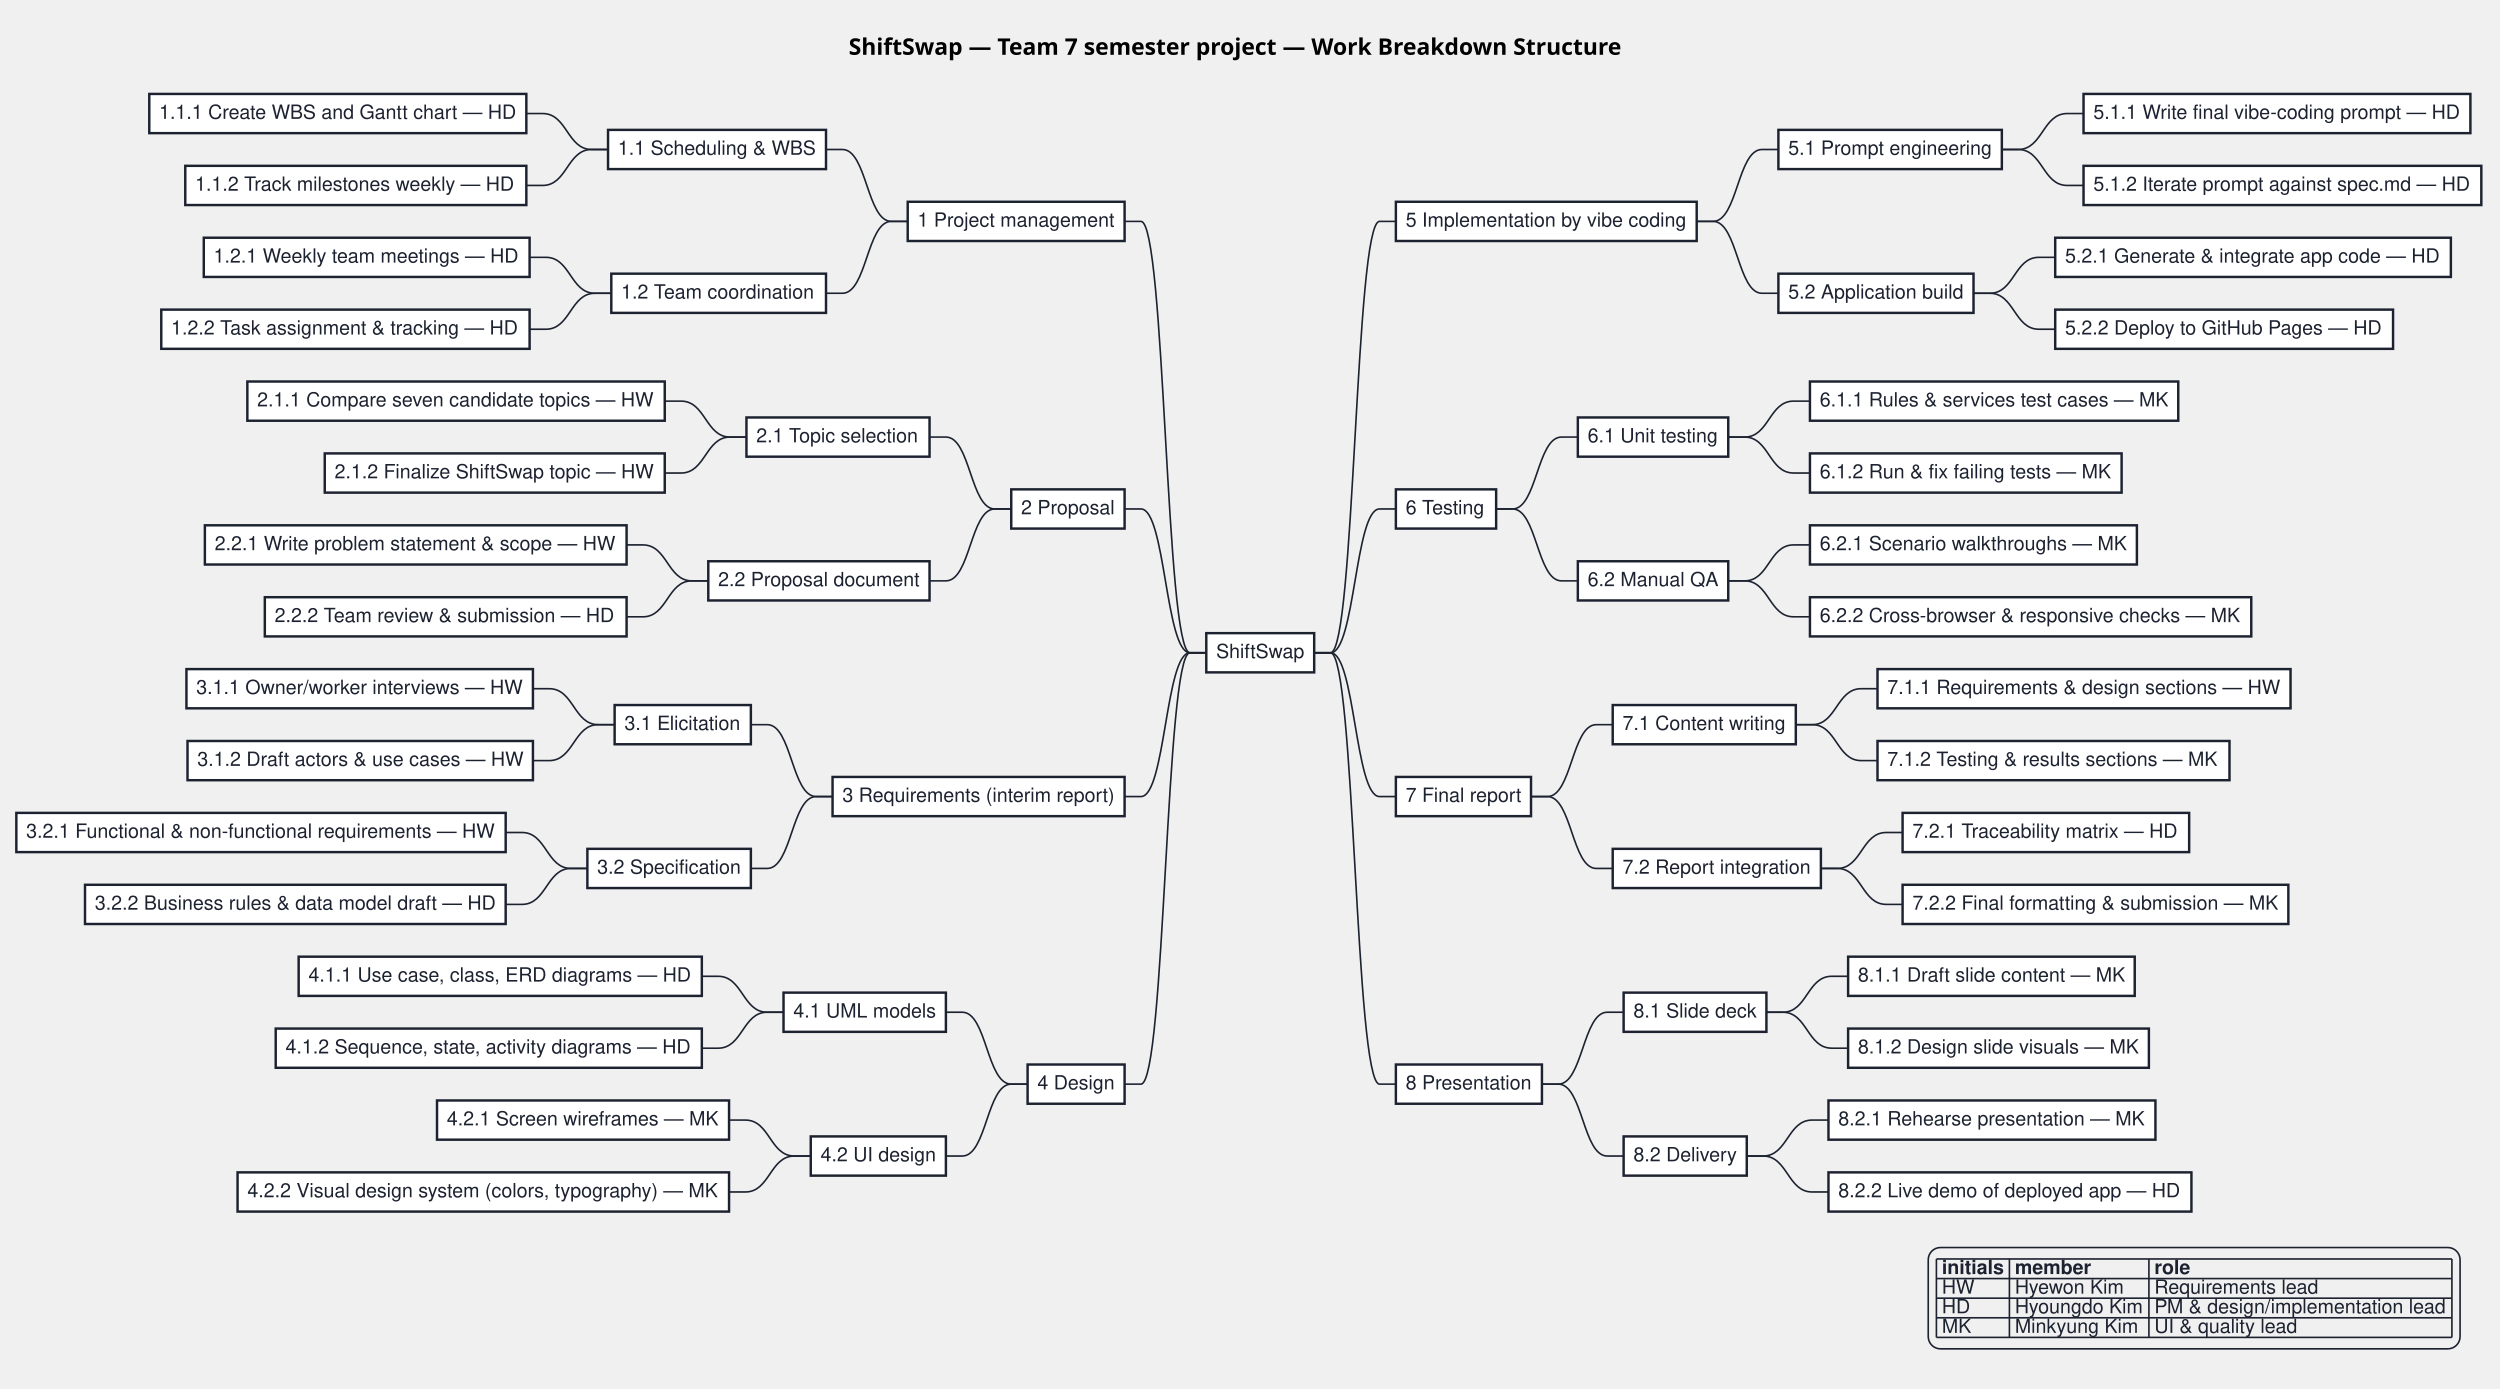
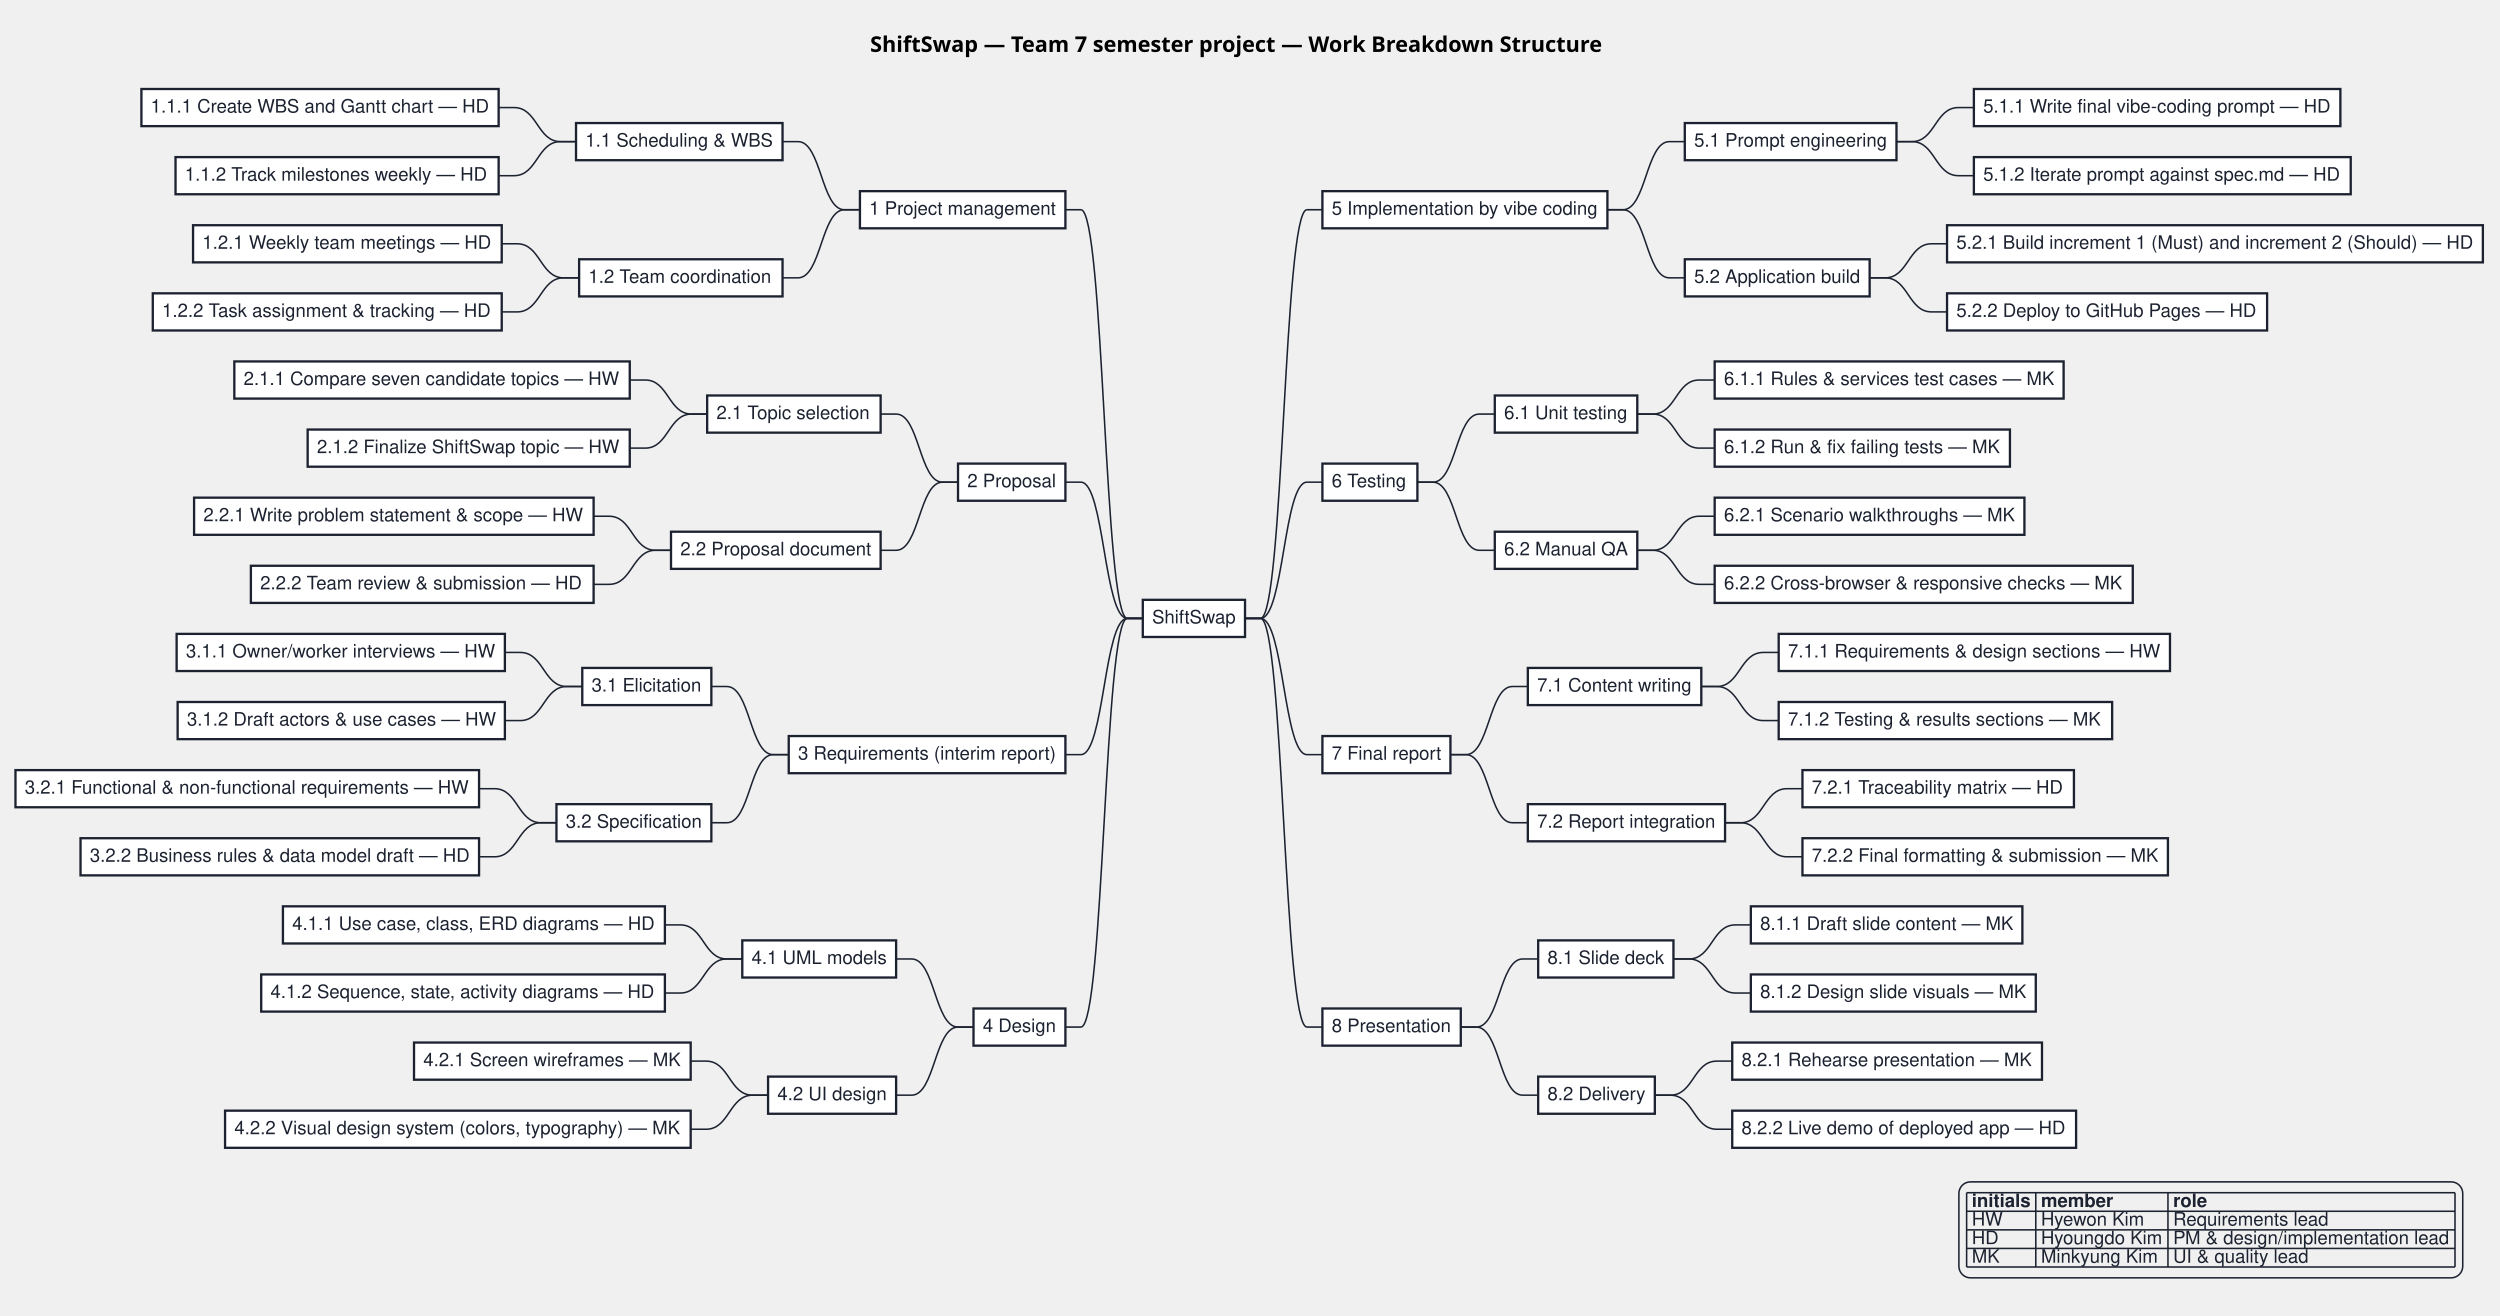
- <svg xmlns="http://www.w3.org/2000/svg" contentStyleType="text/css" data-diagram-type="MINDMAP" height="850px" preserveAspectRatio="none" style="width:1530px;height:850px;background:#FFFFFF;" version="1.1" viewBox="0 0 1530 850" width="1530px" zoomAndPan="magnify">
+ <svg xmlns="http://www.w3.org/2000/svg" contentStyleType="text/css" data-diagram-type="MINDMAP" height="850px" preserveAspectRatio="none" style="width:1615px;height:850px;background:#FFFFFF;" version="1.1" viewBox="0 0 1615 850" width="1615px" zoomAndPan="magnify">
  <defs />
  <g>
-     <text fill="#000000" font-family="sans-serif" font-size="14" font-weight="bold" lengthAdjust="spacing" textLength="488.769" x="519.398" y="33.535">ShiftSwap — Team 7 semester project — Work Breakdown Structure</text>
+     <text fill="#000000" font-family="sans-serif" font-size="14" font-weight="bold" lengthAdjust="spacing" textLength="488.769" x="562.081" y="33.535">ShiftSwap — Team 7 semester project — Work Breakdown Structure</text>
    <rect fill="#FFFFFF" height="24" style="stroke:#1C2230;stroke-width:1.5;" width="66.029" x="738.25" y="387.488" />
    <text fill="#1C2230" font-family="Helvetica" font-size="12" lengthAdjust="spacing" textLength="54.029" x="744.25" y="402.728">ShiftSwap</text>
    <rect fill="#FFFFFF" height="24" style="stroke:#1C2230;stroke-width:1.5;" width="184.102" x="854.279" y="123.488" />
    <text fill="#1C2230" font-family="Helvetica" font-size="12" lengthAdjust="spacing" textLength="172.102" x="860.279" y="138.728">5 Implementation by vibe coding</text>
    <rect fill="#FFFFFF" height="24" style="stroke:#1C2230;stroke-width:1.5;" width="136.746" x="1088.381" y="79.488" />
    <text fill="#1C2230" font-family="Helvetica" font-size="12" lengthAdjust="spacing" textLength="124.746" x="1094.381" y="94.728">5.1 Prompt engineering</text>
    <rect fill="#FFFFFF" height="24" style="stroke:#1C2230;stroke-width:1.5;" width="236.754" x="1275.127" y="57.488" />
    <text fill="#1C2230" font-family="Helvetica" font-size="12" lengthAdjust="spacing" textLength="224.754" x="1281.127" y="72.728">5.1.1 Write final vibe-coding prompt — HD</text>
    <path d="M1225.127,91.488 L1235.127,91.488 C1250.127,91.488 1250.127,69.488 1265.127,69.488 L1275.127,69.488" fill="none" style="stroke:#1C2230;stroke-width:1;" />
    <rect fill="#FFFFFF" height="24" style="stroke:#1C2230;stroke-width:1.5;" width="243.44" x="1275.127" y="101.488" />
    <text fill="#1C2230" font-family="Helvetica" font-size="12" lengthAdjust="spacing" textLength="231.44" x="1281.127" y="116.728">5.1.2 Iterate prompt against spec.md — HD</text>
    <path d="M1225.127,91.488 L1235.127,91.488 C1250.127,91.488 1250.127,113.488 1265.127,113.488 L1275.127,113.488" fill="none" style="stroke:#1C2230;stroke-width:1;" />
    <path d="M1038.381,135.488 L1048.381,135.488 C1063.381,135.488 1063.381,91.488 1078.381,91.488 L1088.381,91.488" fill="none" style="stroke:#1C2230;stroke-width:1;" />
    <rect fill="#FFFFFF" height="24" style="stroke:#1C2230;stroke-width:1.5;" width="119.408" x="1088.381" y="167.488" />
    <text fill="#1C2230" font-family="Helvetica" font-size="12" lengthAdjust="spacing" textLength="107.408" x="1094.381" y="182.728">5.2 Application build</text>
-     <rect fill="#FFFFFF" height="24" style="stroke:#1C2230;stroke-width:1.5;" width="242.139" x="1257.789" y="145.488" />
-     <text fill="#1C2230" font-family="Helvetica" font-size="12" lengthAdjust="spacing" textLength="230.139" x="1263.789" y="160.728">5.2.1 Generate &amp; integrate app code — HD</text>
+     <rect fill="#FFFFFF" height="24" style="stroke:#1C2230;stroke-width:1.5;" width="346.143" x="1257.789" y="145.488" />
+     <text fill="#1C2230" font-family="Helvetica" font-size="12" lengthAdjust="spacing" textLength="334.143" x="1263.789" y="160.728">5.2.1 Build increment 1 (Must) and increment 2 (Should) — HD</text>
    <path d="M1207.789,179.488 L1217.789,179.488 C1232.789,179.488 1232.789,157.488 1247.789,157.488 L1257.789,157.488" fill="none" style="stroke:#1C2230;stroke-width:1;" />
    <rect fill="#FFFFFF" height="24" style="stroke:#1C2230;stroke-width:1.5;" width="206.76" x="1257.789" y="189.488" />
    <text fill="#1C2230" font-family="Helvetica" font-size="12" lengthAdjust="spacing" textLength="194.76" x="1263.789" y="204.728">5.2.2 Deploy to GitHub Pages — HD</text>
    <path d="M1207.789,179.488 L1217.789,179.488 C1232.789,179.488 1232.789,201.488 1247.789,201.488 L1257.789,201.488" fill="none" style="stroke:#1C2230;stroke-width:1;" />
    <path d="M1038.381,135.488 L1048.381,135.488 C1063.381,135.488 1063.381,179.488 1078.381,179.488 L1088.381,179.488" fill="none" style="stroke:#1C2230;stroke-width:1;" />
    <path d="M804.279,399.488 L814.279,399.488 C829.279,399.488 829.279,135.488 844.279,135.488 L854.279,135.488" fill="none" style="stroke:#1C2230;stroke-width:1;" />
    <rect fill="#FFFFFF" height="24" style="stroke:#1C2230;stroke-width:1.5;" width="61.359" x="854.279" y="299.488" />
    <text fill="#1C2230" font-family="Helvetica" font-size="12" lengthAdjust="spacing" textLength="49.359" x="860.279" y="314.728">6 Testing</text>
    <rect fill="#FFFFFF" height="24" style="stroke:#1C2230;stroke-width:1.5;" width="92.045" x="965.639" y="255.488" />
    <text fill="#1C2230" font-family="Helvetica" font-size="12" lengthAdjust="spacing" textLength="80.045" x="971.639" y="270.728">6.1 Unit testing</text>
    <rect fill="#FFFFFF" height="24" style="stroke:#1C2230;stroke-width:1.5;" width="225.41" x="1107.684" y="233.488" />
    <text fill="#1C2230" font-family="Helvetica" font-size="12" lengthAdjust="spacing" textLength="213.41" x="1113.684" y="248.728">6.1.1 Rules &amp; services test cases — MK</text>
    <path d="M1057.684,267.488 L1067.684,267.488 C1082.684,267.488 1082.684,245.488 1097.684,245.488 L1107.684,245.488" fill="none" style="stroke:#1C2230;stroke-width:1;" />
    <rect fill="#FFFFFF" height="24" style="stroke:#1C2230;stroke-width:1.5;" width="190.74" x="1107.684" y="277.488" />
    <text fill="#1C2230" font-family="Helvetica" font-size="12" lengthAdjust="spacing" textLength="178.74" x="1113.684" y="292.728">6.1.2 Run &amp; fix failing tests — MK</text>
    <path d="M1057.684,267.488 L1067.684,267.488 C1082.684,267.488 1082.684,289.488 1097.684,289.488 L1107.684,289.488" fill="none" style="stroke:#1C2230;stroke-width:1;" />
    <path d="M915.639,311.488 L925.639,311.488 C940.639,311.488 940.639,267.488 955.639,267.488 L965.639,267.488" fill="none" style="stroke:#1C2230;stroke-width:1;" />
    <rect fill="#FFFFFF" height="24" style="stroke:#1C2230;stroke-width:1.5;" width="92.045" x="965.639" y="343.488" />
    <text fill="#1C2230" font-family="Helvetica" font-size="12" lengthAdjust="spacing" textLength="80.045" x="971.639" y="358.728">6.2 Manual QA</text>
    <rect fill="#FFFFFF" height="24" style="stroke:#1C2230;stroke-width:1.5;" width="200.092" x="1107.684" y="321.488" />
    <text fill="#1C2230" font-family="Helvetica" font-size="12" lengthAdjust="spacing" textLength="188.092" x="1113.684" y="336.728">6.2.1 Scenario walkthroughs — MK</text>
    <path d="M1057.684,355.488 L1067.684,355.488 C1082.684,355.488 1082.684,333.488 1097.684,333.488 L1107.684,333.488" fill="none" style="stroke:#1C2230;stroke-width:1;" />
    <rect fill="#FFFFFF" height="24" style="stroke:#1C2230;stroke-width:1.5;" width="270.088" x="1107.684" y="365.488" />
    <text fill="#1C2230" font-family="Helvetica" font-size="12" lengthAdjust="spacing" textLength="258.088" x="1113.684" y="380.728">6.2.2 Cross-browser &amp; responsive checks — MK</text>
    <path d="M1057.684,355.488 L1067.684,355.488 C1082.684,355.488 1082.684,377.488 1097.684,377.488 L1107.684,377.488" fill="none" style="stroke:#1C2230;stroke-width:1;" />
    <path d="M915.639,311.488 L925.639,311.488 C940.639,311.488 940.639,355.488 955.639,355.488 L965.639,355.488" fill="none" style="stroke:#1C2230;stroke-width:1;" />
    <path d="M804.279,399.488 L814.279,399.488 C829.279,399.488 829.279,311.488 844.279,311.488 L854.279,311.488" fill="none" style="stroke:#1C2230;stroke-width:1;" />
    <rect fill="#FFFFFF" height="24" style="stroke:#1C2230;stroke-width:1.5;" width="82.699" x="854.279" y="475.488" />
    <text fill="#1C2230" font-family="Helvetica" font-size="12" lengthAdjust="spacing" textLength="70.699" x="860.279" y="490.728">7 Final report</text>
    <rect fill="#FFFFFF" height="24" style="stroke:#1C2230;stroke-width:1.5;" width="112.055" x="986.979" y="431.488" />
    <text fill="#1C2230" font-family="Helvetica" font-size="12" lengthAdjust="spacing" textLength="100.055" x="992.979" y="446.728">7.1 Content writing</text>
    <rect fill="#FFFFFF" height="24" style="stroke:#1C2230;stroke-width:1.5;" width="252.773" x="1149.033" y="409.488" />
    <text fill="#1C2230" font-family="Helvetica" font-size="12" lengthAdjust="spacing" textLength="240.773" x="1155.033" y="424.728">7.1.1 Requirements &amp; design sections — HW</text>
    <path d="M1099.033,443.488 L1109.033,443.488 C1124.033,443.488 1124.033,421.488 1139.033,421.488 L1149.033,421.488" fill="none" style="stroke:#1C2230;stroke-width:1;" />
    <rect fill="#FFFFFF" height="24" style="stroke:#1C2230;stroke-width:1.5;" width="215.414" x="1149.033" y="453.488" />
    <text fill="#1C2230" font-family="Helvetica" font-size="12" lengthAdjust="spacing" textLength="203.414" x="1155.033" y="468.728">7.1.2 Testing &amp; results sections — MK</text>
    <path d="M1099.033,443.488 L1109.033,443.488 C1124.033,443.488 1124.033,465.488 1139.033,465.488 L1149.033,465.488" fill="none" style="stroke:#1C2230;stroke-width:1;" />
    <path d="M936.979,487.488 L946.979,487.488 C961.979,487.488 961.979,443.488 976.979,443.488 L986.979,443.488" fill="none" style="stroke:#1C2230;stroke-width:1;" />
    <rect fill="#FFFFFF" height="24" style="stroke:#1C2230;stroke-width:1.5;" width="127.406" x="986.979" y="519.488" />
    <text fill="#1C2230" font-family="Helvetica" font-size="12" lengthAdjust="spacing" textLength="115.406" x="992.979" y="534.729">7.2 Report integration</text>
    <rect fill="#FFFFFF" height="24" style="stroke:#1C2230;stroke-width:1.5;" width="175.377" x="1164.385" y="497.488" />
    <text fill="#1C2230" font-family="Helvetica" font-size="12" lengthAdjust="spacing" textLength="163.377" x="1170.385" y="512.729">7.2.1 Traceability matrix — HD</text>
    <path d="M1114.385,531.488 L1124.385,531.488 C1139.385,531.488 1139.385,509.488 1154.385,509.488 L1164.385,509.488" fill="none" style="stroke:#1C2230;stroke-width:1;" />
    <rect fill="#FFFFFF" height="24" style="stroke:#1C2230;stroke-width:1.5;" width="236.086" x="1164.385" y="541.488" />
    <text fill="#1C2230" font-family="Helvetica" font-size="12" lengthAdjust="spacing" textLength="224.086" x="1170.385" y="556.729">7.2.2 Final formatting &amp; submission — MK</text>
    <path d="M1114.385,531.488 L1124.385,531.488 C1139.385,531.488 1139.385,553.488 1154.385,553.488 L1164.385,553.488" fill="none" style="stroke:#1C2230;stroke-width:1;" />
    <path d="M936.979,487.488 L946.979,487.488 C961.979,487.488 961.979,531.488 976.979,531.488 L986.979,531.488" fill="none" style="stroke:#1C2230;stroke-width:1;" />
    <path d="M804.279,399.488 L814.279,399.488 C829.279,399.488 829.279,487.488 844.279,487.488 L854.279,487.488" fill="none" style="stroke:#1C2230;stroke-width:1;" />
    <rect fill="#FFFFFF" height="24" style="stroke:#1C2230;stroke-width:1.5;" width="89.385" x="854.279" y="651.488" />
    <text fill="#1C2230" font-family="Helvetica" font-size="12" lengthAdjust="spacing" textLength="77.385" x="860.279" y="666.729">8 Presentation</text>
    <rect fill="#FFFFFF" height="24" style="stroke:#1C2230;stroke-width:1.5;" width="87.381" x="993.664" y="607.488" />
    <text fill="#1C2230" font-family="Helvetica" font-size="12" lengthAdjust="spacing" textLength="75.381" x="999.664" y="622.729">8.1 Slide deck</text>
    <rect fill="#FFFFFF" height="24" style="stroke:#1C2230;stroke-width:1.5;" width="175.406" x="1131.045" y="585.488" />
    <text fill="#1C2230" font-family="Helvetica" font-size="12" lengthAdjust="spacing" textLength="163.406" x="1137.045" y="600.729">8.1.1 Draft slide content — MK</text>
    <path d="M1081.045,619.488 L1091.045,619.488 C1106.045,619.488 1106.045,597.488 1121.045,597.488 L1131.045,597.488" fill="none" style="stroke:#1C2230;stroke-width:1;" />
    <rect fill="#FFFFFF" height="24" style="stroke:#1C2230;stroke-width:1.5;" width="184.072" x="1131.045" y="629.488" />
    <text fill="#1C2230" font-family="Helvetica" font-size="12" lengthAdjust="spacing" textLength="172.072" x="1137.045" y="644.729">8.1.2 Design slide visuals — MK</text>
    <path d="M1081.045,619.488 L1091.045,619.488 C1106.045,619.488 1106.045,641.488 1121.045,641.488 L1131.045,641.488" fill="none" style="stroke:#1C2230;stroke-width:1;" />
    <path d="M943.664,663.488 L953.664,663.488 C968.664,663.488 968.664,619.488 983.664,619.488 L993.664,619.488" fill="none" style="stroke:#1C2230;stroke-width:1;" />
    <rect fill="#FFFFFF" height="24" style="stroke:#1C2230;stroke-width:1.5;" width="75.357" x="993.664" y="695.488" />
    <text fill="#1C2230" font-family="Helvetica" font-size="12" lengthAdjust="spacing" textLength="63.357" x="999.664" y="710.729">8.2 Delivery</text>
    <rect fill="#FFFFFF" height="24" style="stroke:#1C2230;stroke-width:1.5;" width="200.103" x="1119.022" y="673.488" />
    <text fill="#1C2230" font-family="Helvetica" font-size="12" lengthAdjust="spacing" textLength="188.103" x="1125.022" y="688.729">8.2.1 Rehearse presentation — MK</text>
    <path d="M1069.022,707.488 L1079.022,707.488 C1094.022,707.488 1094.022,685.488 1109.022,685.488 L1119.022,685.488" fill="none" style="stroke:#1C2230;stroke-width:1;" />
    <rect fill="#FFFFFF" height="24" style="stroke:#1C2230;stroke-width:1.5;" width="222.129" x="1119.022" y="717.488" />
    <text fill="#1C2230" font-family="Helvetica" font-size="12" lengthAdjust="spacing" textLength="210.129" x="1125.022" y="732.729">8.2.2 Live demo of deployed app — HD</text>
    <path d="M1069.022,707.488 L1079.022,707.488 C1094.022,707.488 1094.022,729.488 1109.022,729.488 L1119.022,729.488" fill="none" style="stroke:#1C2230;stroke-width:1;" />
    <path d="M943.664,663.488 L953.664,663.488 C968.664,663.488 968.664,707.488 983.664,707.488 L993.664,707.488" fill="none" style="stroke:#1C2230;stroke-width:1;" />
    <path d="M804.279,399.488 L814.279,399.488 C829.279,399.488 829.279,663.488 844.279,663.488 L854.279,663.488" fill="none" style="stroke:#1C2230;stroke-width:1;" />
    <rect fill="#FFFFFF" height="24" style="stroke:#1C2230;stroke-width:1.5;" width="132.732" x="555.518" y="123.488" />
    <text fill="#1C2230" font-family="Helvetica" font-size="12" lengthAdjust="spacing" textLength="120.732" x="561.518" y="138.728">1 Project management</text>
    <rect fill="#FFFFFF" height="24" style="stroke:#1C2230;stroke-width:1.5;" width="133.4" x="372.117" y="79.488" />
    <text fill="#1C2230" font-family="Helvetica" font-size="12" lengthAdjust="spacing" textLength="121.4" x="378.117" y="94.728">1.1 Scheduling &amp; WBS</text>
    <rect fill="#FFFFFF" height="24" style="stroke:#1C2230;stroke-width:1.5;" width="230.76" x="91.357" y="57.488" />
    <text fill="#1C2230" font-family="Helvetica" font-size="12" lengthAdjust="spacing" textLength="218.76" x="97.357" y="72.728">1.1.1 Create WBS and Gantt chart — HD</text>
    <path d="M372.117,91.488 L362.117,91.488 C347.117,91.488 347.117,69.488 332.117,69.488 L322.117,69.488" fill="none" style="stroke:#1C2230;stroke-width:1;" />
    <rect fill="#FFFFFF" height="24" style="stroke:#1C2230;stroke-width:1.5;" width="208.728" x="113.389" y="101.488" />
    <text fill="#1C2230" font-family="Helvetica" font-size="12" lengthAdjust="spacing" textLength="196.728" x="119.389" y="116.728">1.1.2 Track milestones weekly — HD</text>
    <path d="M372.117,91.488 L362.117,91.488 C347.117,91.488 347.117,113.488 332.117,113.488 L322.117,113.488" fill="none" style="stroke:#1C2230;stroke-width:1;" />
    <path d="M555.518,135.488 L545.518,135.488 C530.518,135.488 530.518,91.488 515.518,91.488 L505.518,91.488" fill="none" style="stroke:#1C2230;stroke-width:1;" />
    <rect fill="#FFFFFF" height="24" style="stroke:#1C2230;stroke-width:1.5;" width="131.402" x="374.115" y="167.488" />
    <text fill="#1C2230" font-family="Helvetica" font-size="12" lengthAdjust="spacing" textLength="119.402" x="380.115" y="182.728">1.2 Team coordination</text>
    <rect fill="#FFFFFF" height="24" style="stroke:#1C2230;stroke-width:1.5;" width="199.4" x="124.715" y="145.488" />
    <text fill="#1C2230" font-family="Helvetica" font-size="12" lengthAdjust="spacing" textLength="187.4" x="130.715" y="160.728">1.2.1 Weekly team meetings — HD</text>
    <path d="M374.115,179.488 L364.115,179.488 C349.115,179.488 349.115,157.488 334.115,157.488 L324.115,157.488" fill="none" style="stroke:#1C2230;stroke-width:1;" />
    <rect fill="#FFFFFF" height="24" style="stroke:#1C2230;stroke-width:1.5;" width="225.416" x="98.699" y="189.488" />
    <text fill="#1C2230" font-family="Helvetica" font-size="12" lengthAdjust="spacing" textLength="213.416" x="104.699" y="204.728">1.2.2 Task assignment &amp; tracking — HD</text>
    <path d="M374.115,179.488 L364.115,179.488 C349.115,179.488 349.115,201.488 334.115,201.488 L324.115,201.488" fill="none" style="stroke:#1C2230;stroke-width:1;" />
    <path d="M555.518,135.488 L545.518,135.488 C530.518,135.488 530.518,179.488 515.518,179.488 L505.518,179.488" fill="none" style="stroke:#1C2230;stroke-width:1;" />
    <path d="M738.25,399.488 L728.25,399.488 C713.25,399.488 713.25,135.488 698.25,135.488 L688.25,135.488" fill="none" style="stroke:#1C2230;stroke-width:1;" />
    <rect fill="#FFFFFF" height="24" style="stroke:#1C2230;stroke-width:1.5;" width="69.369" x="618.881" y="299.488" />
    <text fill="#1C2230" font-family="Helvetica" font-size="12" lengthAdjust="spacing" textLength="57.369" x="624.881" y="314.728">2 Proposal</text>
    <rect fill="#FFFFFF" height="24" style="stroke:#1C2230;stroke-width:1.5;" width="112.055" x="456.826" y="255.488" />
    <text fill="#1C2230" font-family="Helvetica" font-size="12" lengthAdjust="spacing" textLength="100.055" x="462.826" y="270.728">2.1 Topic selection</text>
    <rect fill="#FFFFFF" height="24" style="stroke:#1C2230;stroke-width:1.5;" width="255.451" x="151.375" y="233.488" />
    <text fill="#1C2230" font-family="Helvetica" font-size="12" lengthAdjust="spacing" textLength="243.451" x="157.375" y="248.728">2.1.1 Compare seven candidate topics — HW</text>
    <path d="M456.826,267.488 L446.826,267.488 C431.826,267.488 431.826,245.488 416.826,245.488 L406.826,245.488" fill="none" style="stroke:#1C2230;stroke-width:1;" />
    <rect fill="#FFFFFF" height="24" style="stroke:#1C2230;stroke-width:1.5;" width="208.078" x="198.748" y="277.488" />
    <text fill="#1C2230" font-family="Helvetica" font-size="12" lengthAdjust="spacing" textLength="196.078" x="204.748" y="292.728">2.1.2 Finalize ShiftSwap topic — HW</text>
    <path d="M456.826,267.488 L446.826,267.488 C431.826,267.488 431.826,289.488 416.826,289.488 L406.826,289.488" fill="none" style="stroke:#1C2230;stroke-width:1;" />
    <path d="M618.881,311.488 L608.881,311.488 C593.881,311.488 593.881,267.488 578.881,267.488 L568.881,267.488" fill="none" style="stroke:#1C2230;stroke-width:1;" />
    <rect fill="#FFFFFF" height="24" style="stroke:#1C2230;stroke-width:1.5;" width="135.41" x="433.471" y="343.488" />
    <text fill="#1C2230" font-family="Helvetica" font-size="12" lengthAdjust="spacing" textLength="123.41" x="439.471" y="358.728">2.2 Proposal document</text>
    <rect fill="#FFFFFF" height="24" style="stroke:#1C2230;stroke-width:1.5;" width="258.088" x="125.383" y="321.488" />
    <text fill="#1C2230" font-family="Helvetica" font-size="12" lengthAdjust="spacing" textLength="246.088" x="131.383" y="336.728">2.2.1 Write problem statement &amp; scope — HW</text>
    <path d="M433.471,355.488 L423.471,355.488 C408.471,355.488 408.471,333.488 393.471,333.488 L383.471,333.488" fill="none" style="stroke:#1C2230;stroke-width:1;" />
    <rect fill="#FFFFFF" height="24" style="stroke:#1C2230;stroke-width:1.5;" width="221.402" x="162.068" y="365.488" />
    <text fill="#1C2230" font-family="Helvetica" font-size="12" lengthAdjust="spacing" textLength="209.402" x="168.068" y="380.728">2.2.2 Team review &amp; submission — HD</text>
    <path d="M433.471,355.488 L423.471,355.488 C408.471,355.488 408.471,377.488 393.471,377.488 L383.471,377.488" fill="none" style="stroke:#1C2230;stroke-width:1;" />
    <path d="M618.881,311.488 L608.881,311.488 C593.881,311.488 593.881,355.488 578.881,355.488 L568.881,355.488" fill="none" style="stroke:#1C2230;stroke-width:1;" />
    <path d="M738.25,399.488 L728.25,399.488 C713.25,399.488 713.25,311.488 698.25,311.488 L688.25,311.488" fill="none" style="stroke:#1C2230;stroke-width:1;" />
    <rect fill="#FFFFFF" height="24" style="stroke:#1C2230;stroke-width:1.5;" width="178.723" x="509.527" y="475.488" />
    <text fill="#1C2230" font-family="Helvetica" font-size="12" lengthAdjust="spacing" textLength="166.723" x="515.527" y="490.728">3 Requirements (interim report)</text>
    <rect fill="#FFFFFF" height="24" style="stroke:#1C2230;stroke-width:1.5;" width="83.373" x="376.154" y="431.488" />
    <text fill="#1C2230" font-family="Helvetica" font-size="12" lengthAdjust="spacing" textLength="71.373" x="382.154" y="446.728">3.1 Elicitation</text>
    <rect fill="#FFFFFF" height="24" style="stroke:#1C2230;stroke-width:1.5;" width="212.051" x="114.103" y="409.488" />
    <text fill="#1C2230" font-family="Helvetica" font-size="12" lengthAdjust="spacing" textLength="200.051" x="120.103" y="424.728">3.1.1 Owner/worker interviews — HW</text>
    <path d="M376.154,443.488 L366.154,443.488 C351.154,443.488 351.154,421.488 336.154,421.488 L326.154,421.488" fill="none" style="stroke:#1C2230;stroke-width:1;" />
    <rect fill="#FFFFFF" height="24" style="stroke:#1C2230;stroke-width:1.5;" width="211.4" x="114.754" y="453.488" />
    <text fill="#1C2230" font-family="Helvetica" font-size="12" lengthAdjust="spacing" textLength="199.4" x="120.754" y="468.728">3.1.2 Draft actors &amp; use cases — HW</text>
    <path d="M376.154,443.488 L366.154,443.488 C351.154,443.488 351.154,465.488 336.154,465.488 L326.154,465.488" fill="none" style="stroke:#1C2230;stroke-width:1;" />
    <path d="M509.527,487.488 L499.527,487.488 C484.527,487.488 484.527,443.488 469.527,443.488 L459.527,443.488" fill="none" style="stroke:#1C2230;stroke-width:1;" />
    <rect fill="#FFFFFF" height="24" style="stroke:#1C2230;stroke-width:1.5;" width="100.055" x="359.473" y="519.488" />
    <text fill="#1C2230" font-family="Helvetica" font-size="12" lengthAdjust="spacing" textLength="88.055" x="365.473" y="534.729">3.2 Specification</text>
    <rect fill="#FFFFFF" height="24" style="stroke:#1C2230;stroke-width:1.5;" width="299.473" x="10" y="497.488" />
    <text fill="#1C2230" font-family="Helvetica" font-size="12" lengthAdjust="spacing" textLength="287.473" x="16" y="512.729">3.2.1 Functional &amp; non-functional requirements — HW</text>
    <path d="M359.473,531.488 L349.473,531.488 C334.473,531.488 334.473,509.488 319.473,509.488 L309.473,509.488" fill="none" style="stroke:#1C2230;stroke-width:1;" />
    <rect fill="#FFFFFF" height="24" style="stroke:#1C2230;stroke-width:1.5;" width="257.449" x="52.023" y="541.488" />
    <text fill="#1C2230" font-family="Helvetica" font-size="12" lengthAdjust="spacing" textLength="245.449" x="58.023" y="556.729">3.2.2 Business rules &amp; data model draft — HD</text>
    <path d="M359.473,531.488 L349.473,531.488 C334.473,531.488 334.473,553.488 319.473,553.488 L309.473,553.488" fill="none" style="stroke:#1C2230;stroke-width:1;" />
    <path d="M509.527,487.488 L499.527,487.488 C484.527,487.488 484.527,531.488 469.527,531.488 L459.527,531.488" fill="none" style="stroke:#1C2230;stroke-width:1;" />
    <path d="M738.25,399.488 L728.25,399.488 C713.25,399.488 713.25,487.488 698.25,487.488 L688.25,487.488" fill="none" style="stroke:#1C2230;stroke-width:1;" />
    <rect fill="#FFFFFF" height="24" style="stroke:#1C2230;stroke-width:1.5;" width="59.361" x="628.889" y="651.488" />
    <text fill="#1C2230" font-family="Helvetica" font-size="12" lengthAdjust="spacing" textLength="47.361" x="634.889" y="666.729">4 Design</text>
    <rect fill="#FFFFFF" height="24" style="stroke:#1C2230;stroke-width:1.5;" width="99.369" x="479.519" y="607.488" />
    <text fill="#1C2230" font-family="Helvetica" font-size="12" lengthAdjust="spacing" textLength="87.369" x="485.519" y="622.729">4.1 UML models</text>
    <rect fill="#FFFFFF" height="24" style="stroke:#1C2230;stroke-width:1.5;" width="246.744" x="182.775" y="585.488" />
    <text fill="#1C2230" font-family="Helvetica" font-size="12" lengthAdjust="spacing" textLength="234.744" x="188.775" y="600.729">4.1.1 Use case, class, ERD diagrams — HD</text>
    <path d="M479.519,619.488 L469.519,619.488 C454.519,619.488 454.519,597.488 439.519,597.488 L429.519,597.488" fill="none" style="stroke:#1C2230;stroke-width:1;" />
    <rect fill="#FFFFFF" height="24" style="stroke:#1C2230;stroke-width:1.5;" width="260.783" x="168.736" y="629.488" />
    <text fill="#1C2230" font-family="Helvetica" font-size="12" lengthAdjust="spacing" textLength="248.783" x="174.736" y="644.729">4.1.2 Sequence, state, activity diagrams — HD</text>
    <path d="M479.519,619.488 L469.519,619.488 C454.519,619.488 454.519,641.488 439.519,641.488 L429.519,641.488" fill="none" style="stroke:#1C2230;stroke-width:1;" />
    <path d="M628.889,663.488 L618.889,663.488 C603.889,663.488 603.889,619.488 588.889,619.488 L578.889,619.488" fill="none" style="stroke:#1C2230;stroke-width:1;" />
    <rect fill="#FFFFFF" height="24" style="stroke:#1C2230;stroke-width:1.5;" width="82.711" x="496.178" y="695.488" />
    <text fill="#1C2230" font-family="Helvetica" font-size="12" lengthAdjust="spacing" textLength="70.711" x="502.178" y="710.729">4.2 UI design</text>
    <rect fill="#FFFFFF" height="24" style="stroke:#1C2230;stroke-width:1.5;" width="178.723" x="267.455" y="673.488" />
    <text fill="#1C2230" font-family="Helvetica" font-size="12" lengthAdjust="spacing" textLength="166.723" x="273.455" y="688.729">4.2.1 Screen wireframes — MK</text>
    <path d="M496.178,707.488 L486.178,707.488 C471.178,707.488 471.178,685.488 456.178,685.488 L446.178,685.488" fill="none" style="stroke:#1C2230;stroke-width:1;" />
    <rect fill="#FFFFFF" height="24" style="stroke:#1C2230;stroke-width:1.5;" width="300.785" x="145.393" y="717.488" />
    <text fill="#1C2230" font-family="Helvetica" font-size="12" lengthAdjust="spacing" textLength="288.785" x="151.393" y="732.729">4.2.2 Visual design system (colors, typography) — MK</text>
    <path d="M496.178,707.488 L486.178,707.488 C471.178,707.488 471.178,729.488 456.178,729.488 L446.178,729.488" fill="none" style="stroke:#1C2230;stroke-width:1;" />
    <path d="M628.889,663.488 L618.889,663.488 C603.889,663.488 603.889,707.488 588.889,707.488 L578.889,707.488" fill="none" style="stroke:#1C2230;stroke-width:1;" />
    <path d="M738.25,399.488 L728.25,399.488 C713.25,399.488 713.25,663.488 698.25,663.488 L688.25,663.488" fill="none" style="stroke:#1C2230;stroke-width:1;" />
-     <rect fill="none" height="62" rx="7.5" ry="7.5" style="stroke:#1C2230;stroke-width:1;" width="325.486" x="1180.08" y="763.488" />
-     <text fill="#1C2230" font-family="Helvetica" font-size="12" font-weight="bold" lengthAdjust="spacing" textLength="38.01" x="1188.414" y="779.729">initials</text>
-     <text fill="#1C2230" font-family="Helvetica" font-size="12" font-weight="bold" lengthAdjust="spacing" textLength="46.688" x="1233.092" y="779.729">member</text>
-     <text fill="#1C2230" font-family="Helvetica" font-size="12" font-weight="bold" lengthAdjust="spacing" textLength="22.008" x="1318.469" y="779.729">role</text>
-     <text fill="#1C2230" font-family="Helvetica" font-size="12" lengthAdjust="spacing" textLength="19.992" x="1188.414" y="791.729">HW</text>
-     <text fill="#1C2230" font-family="Helvetica" font-size="12" lengthAdjust="spacing" textLength="67.353" x="1233.092" y="791.729">Hyewon Kim</text>
-     <text fill="#1C2230" font-family="Helvetica" font-size="12" lengthAdjust="spacing" textLength="100.723" x="1318.469" y="791.729">Requirements lead</text>
-     <text fill="#1C2230" font-family="Helvetica" font-size="12" lengthAdjust="spacing" textLength="17.332" x="1188.414" y="803.729">HD</text>
-     <text fill="#1C2230" font-family="Helvetica" font-size="12" lengthAdjust="spacing" textLength="78.709" x="1233.092" y="803.729">Hyoungdo Kim</text>
-     <text fill="#1C2230" font-family="Helvetica" font-size="12" lengthAdjust="spacing" textLength="178.764" x="1318.469" y="803.729">PM &amp; design/implementation lead</text>
-     <text fill="#1C2230" font-family="Helvetica" font-size="12" lengthAdjust="spacing" textLength="18" x="1188.414" y="815.729">MK</text>
-     <text fill="#1C2230" font-family="Helvetica" font-size="12" lengthAdjust="spacing" textLength="75.357" x="1233.092" y="815.729">Minkyung Kim</text>
-     <text fill="#1C2230" font-family="Helvetica" font-size="12" lengthAdjust="spacing" textLength="87.381" x="1318.469" y="815.729">UI &amp; quality lead</text>
-     <line style="stroke:#1C2230;stroke-width:1;" x1="1185.08" x2="1500.566" y1="770.488" y2="770.488" />
-     <line style="stroke:#1C2230;stroke-width:1;" x1="1185.08" x2="1500.566" y1="782.488" y2="782.488" />
-     <line style="stroke:#1C2230;stroke-width:1;" x1="1185.08" x2="1500.566" y1="794.488" y2="794.488" />
-     <line style="stroke:#1C2230;stroke-width:1;" x1="1185.08" x2="1500.566" y1="806.488" y2="806.488" />
-     <line style="stroke:#1C2230;stroke-width:1;" x1="1185.08" x2="1500.566" y1="818.488" y2="818.488" />
-     <line style="stroke:#1C2230;stroke-width:1;" x1="1185.08" x2="1185.08" y1="770.488" y2="818.488" />
-     <line style="stroke:#1C2230;stroke-width:1;" x1="1229.758" x2="1229.758" y1="770.488" y2="818.488" />
-     <line style="stroke:#1C2230;stroke-width:1;" x1="1315.135" x2="1315.135" y1="770.488" y2="818.488" />
-     <line style="stroke:#1C2230;stroke-width:1;" x1="1500.566" x2="1500.566" y1="770.488" y2="818.488" />
+     <rect fill="none" height="62" rx="7.5" ry="7.5" style="stroke:#1C2230;stroke-width:1;" width="325.486" x="1265.445" y="763.488" />
+     <text fill="#1C2230" font-family="Helvetica" font-size="12" font-weight="bold" lengthAdjust="spacing" textLength="38.01" x="1273.779" y="779.729">initials</text>
+     <text fill="#1C2230" font-family="Helvetica" font-size="12" font-weight="bold" lengthAdjust="spacing" textLength="46.688" x="1318.457" y="779.729">member</text>
+     <text fill="#1C2230" font-family="Helvetica" font-size="12" font-weight="bold" lengthAdjust="spacing" textLength="22.008" x="1403.834" y="779.729">role</text>
+     <text fill="#1C2230" font-family="Helvetica" font-size="12" lengthAdjust="spacing" textLength="19.992" x="1273.779" y="791.729">HW</text>
+     <text fill="#1C2230" font-family="Helvetica" font-size="12" lengthAdjust="spacing" textLength="67.353" x="1318.457" y="791.729">Hyewon Kim</text>
+     <text fill="#1C2230" font-family="Helvetica" font-size="12" lengthAdjust="spacing" textLength="100.723" x="1403.834" y="791.729">Requirements lead</text>
+     <text fill="#1C2230" font-family="Helvetica" font-size="12" lengthAdjust="spacing" textLength="17.332" x="1273.779" y="803.729">HD</text>
+     <text fill="#1C2230" font-family="Helvetica" font-size="12" lengthAdjust="spacing" textLength="78.709" x="1318.457" y="803.729">Hyoungdo Kim</text>
+     <text fill="#1C2230" font-family="Helvetica" font-size="12" lengthAdjust="spacing" textLength="178.764" x="1403.834" y="803.729">PM &amp; design/implementation lead</text>
+     <text fill="#1C2230" font-family="Helvetica" font-size="12" lengthAdjust="spacing" textLength="18" x="1273.779" y="815.729">MK</text>
+     <text fill="#1C2230" font-family="Helvetica" font-size="12" lengthAdjust="spacing" textLength="75.357" x="1318.457" y="815.729">Minkyung Kim</text>
+     <text fill="#1C2230" font-family="Helvetica" font-size="12" lengthAdjust="spacing" textLength="87.381" x="1403.834" y="815.729">UI &amp; quality lead</text>
+     <line style="stroke:#1C2230;stroke-width:1;" x1="1270.445" x2="1585.932" y1="770.488" y2="770.488" />
+     <line style="stroke:#1C2230;stroke-width:1;" x1="1270.445" x2="1585.932" y1="782.488" y2="782.488" />
+     <line style="stroke:#1C2230;stroke-width:1;" x1="1270.445" x2="1585.932" y1="794.488" y2="794.488" />
+     <line style="stroke:#1C2230;stroke-width:1;" x1="1270.445" x2="1585.932" y1="806.488" y2="806.488" />
+     <line style="stroke:#1C2230;stroke-width:1;" x1="1270.445" x2="1585.932" y1="818.488" y2="818.488" />
+     <line style="stroke:#1C2230;stroke-width:1;" x1="1270.445" x2="1270.445" y1="770.488" y2="818.488" />
+     <line style="stroke:#1C2230;stroke-width:1;" x1="1315.123" x2="1315.123" y1="770.488" y2="818.488" />
+     <line style="stroke:#1C2230;stroke-width:1;" x1="1400.5" x2="1400.5" y1="770.488" y2="818.488" />
+     <line style="stroke:#1C2230;stroke-width:1;" x1="1585.932" x2="1585.932" y1="770.488" y2="818.488" />
  </g>
</svg>
